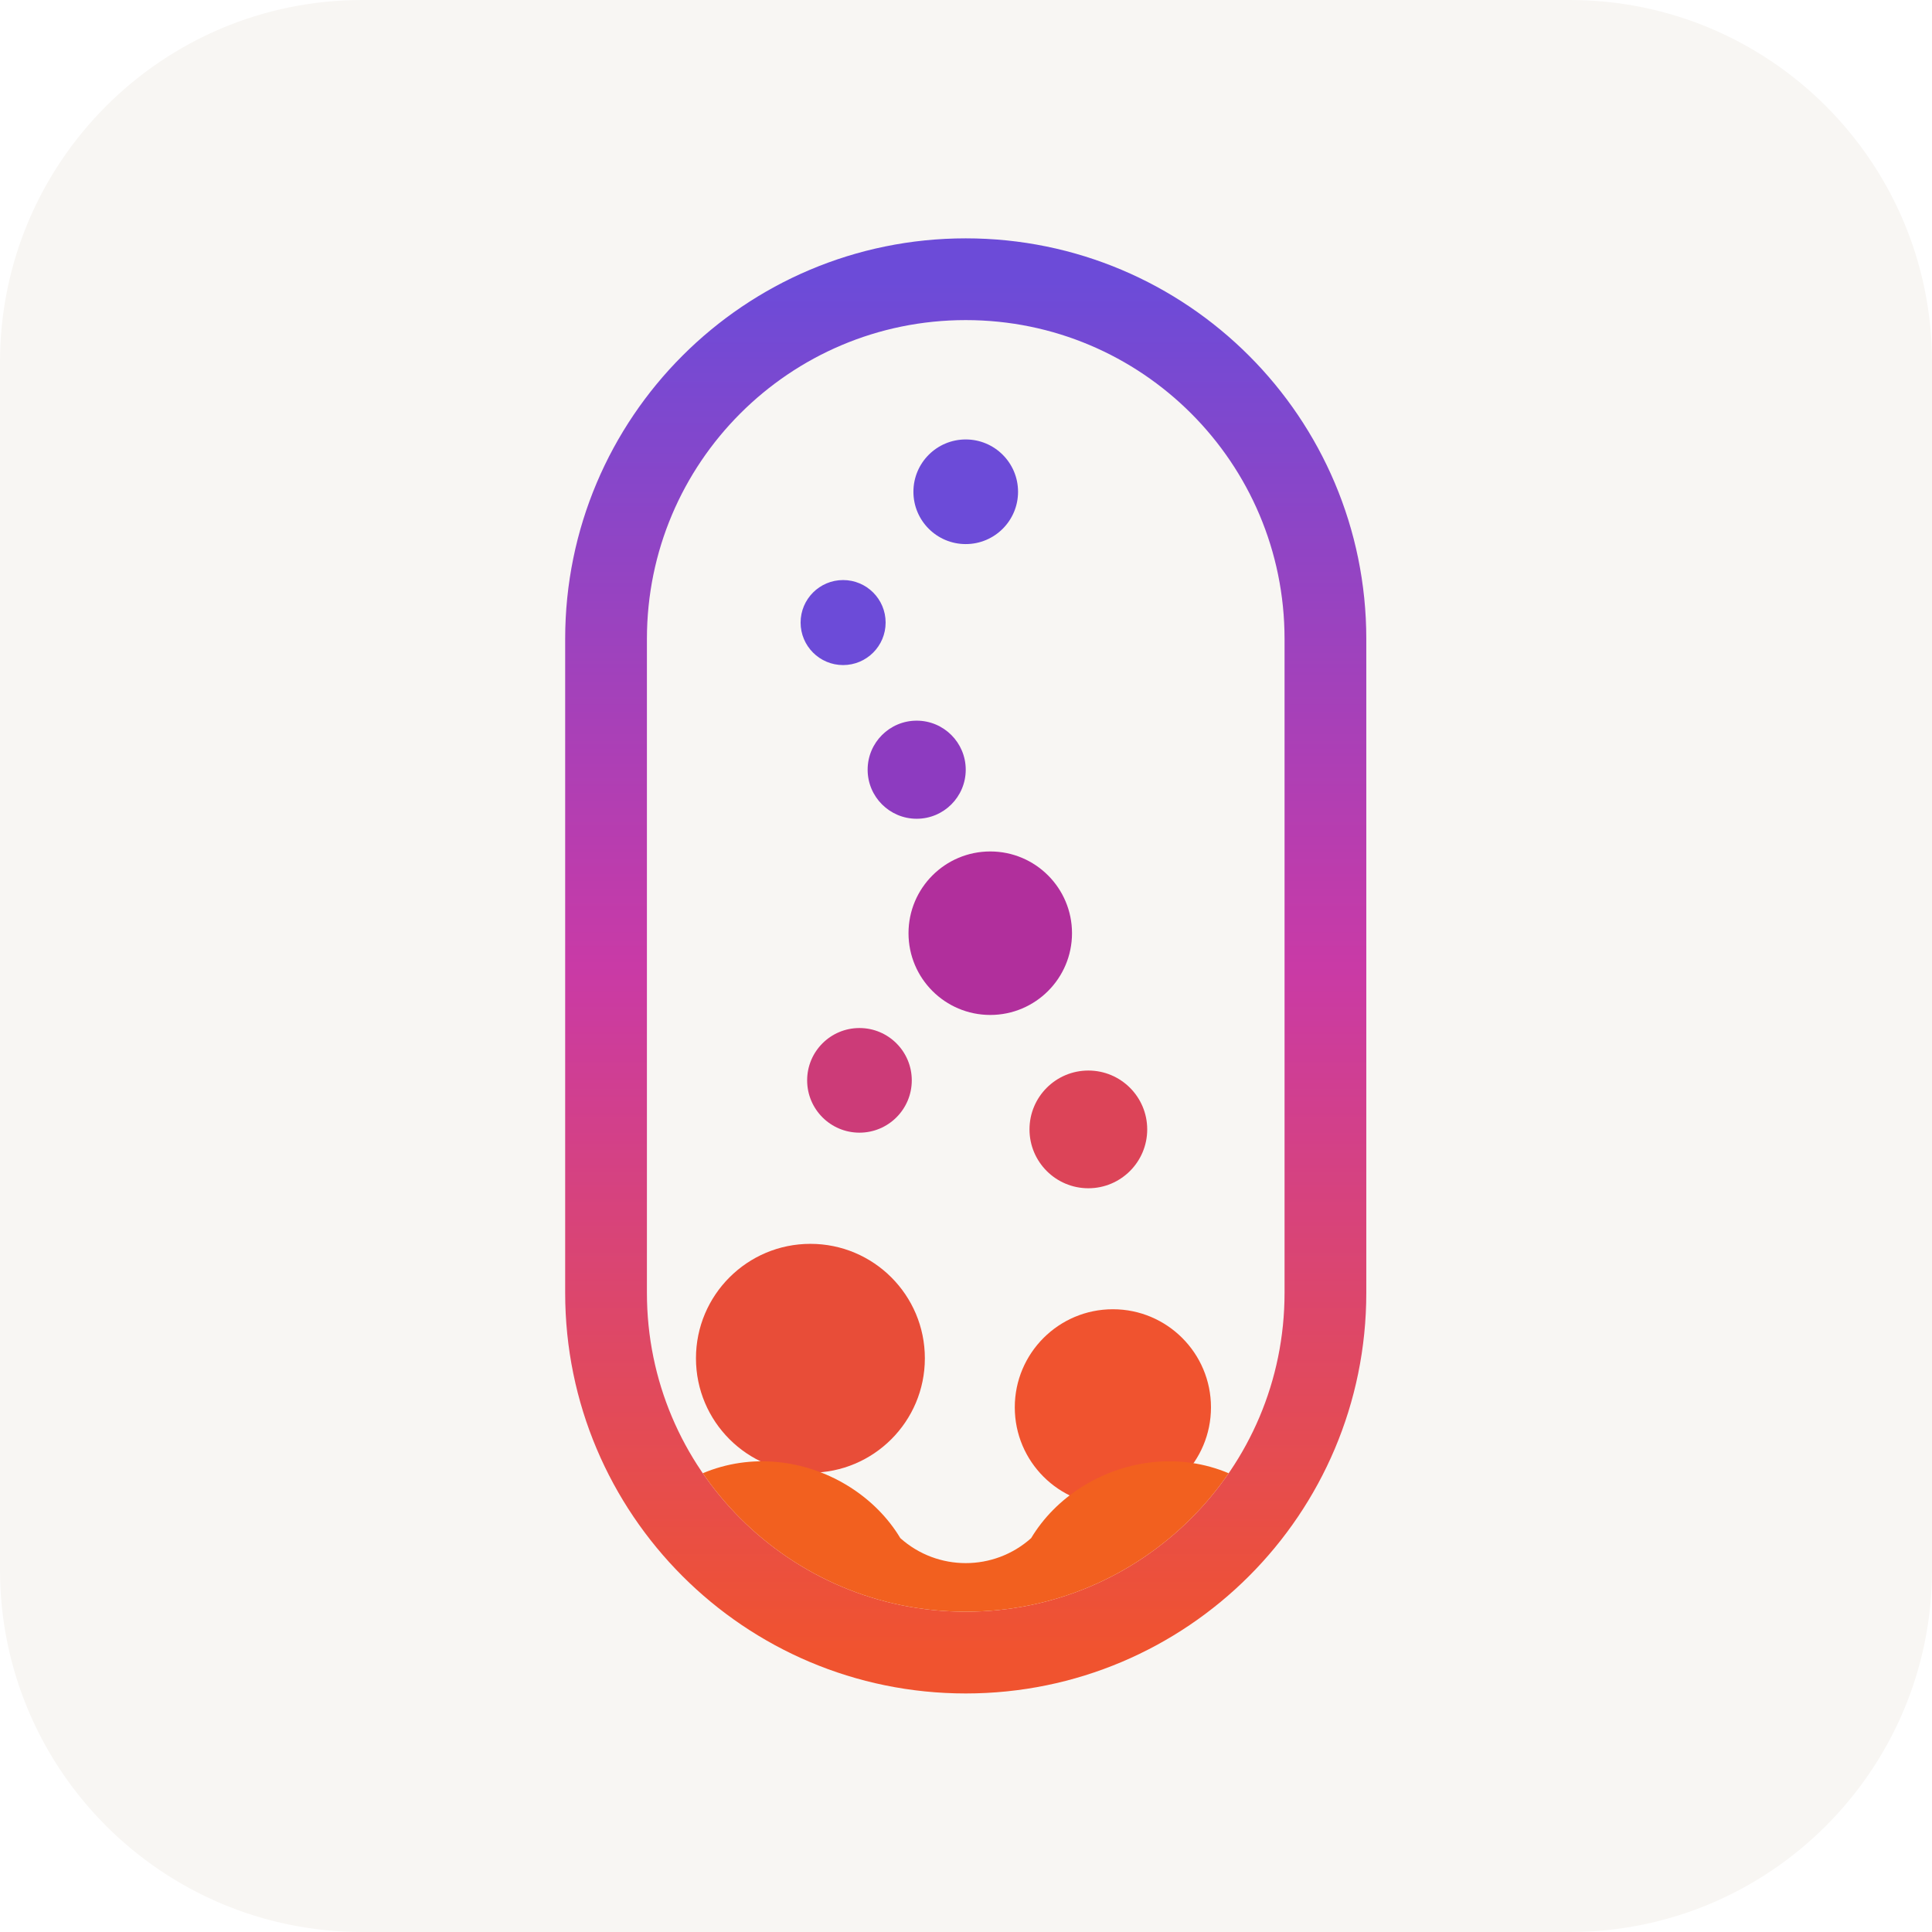
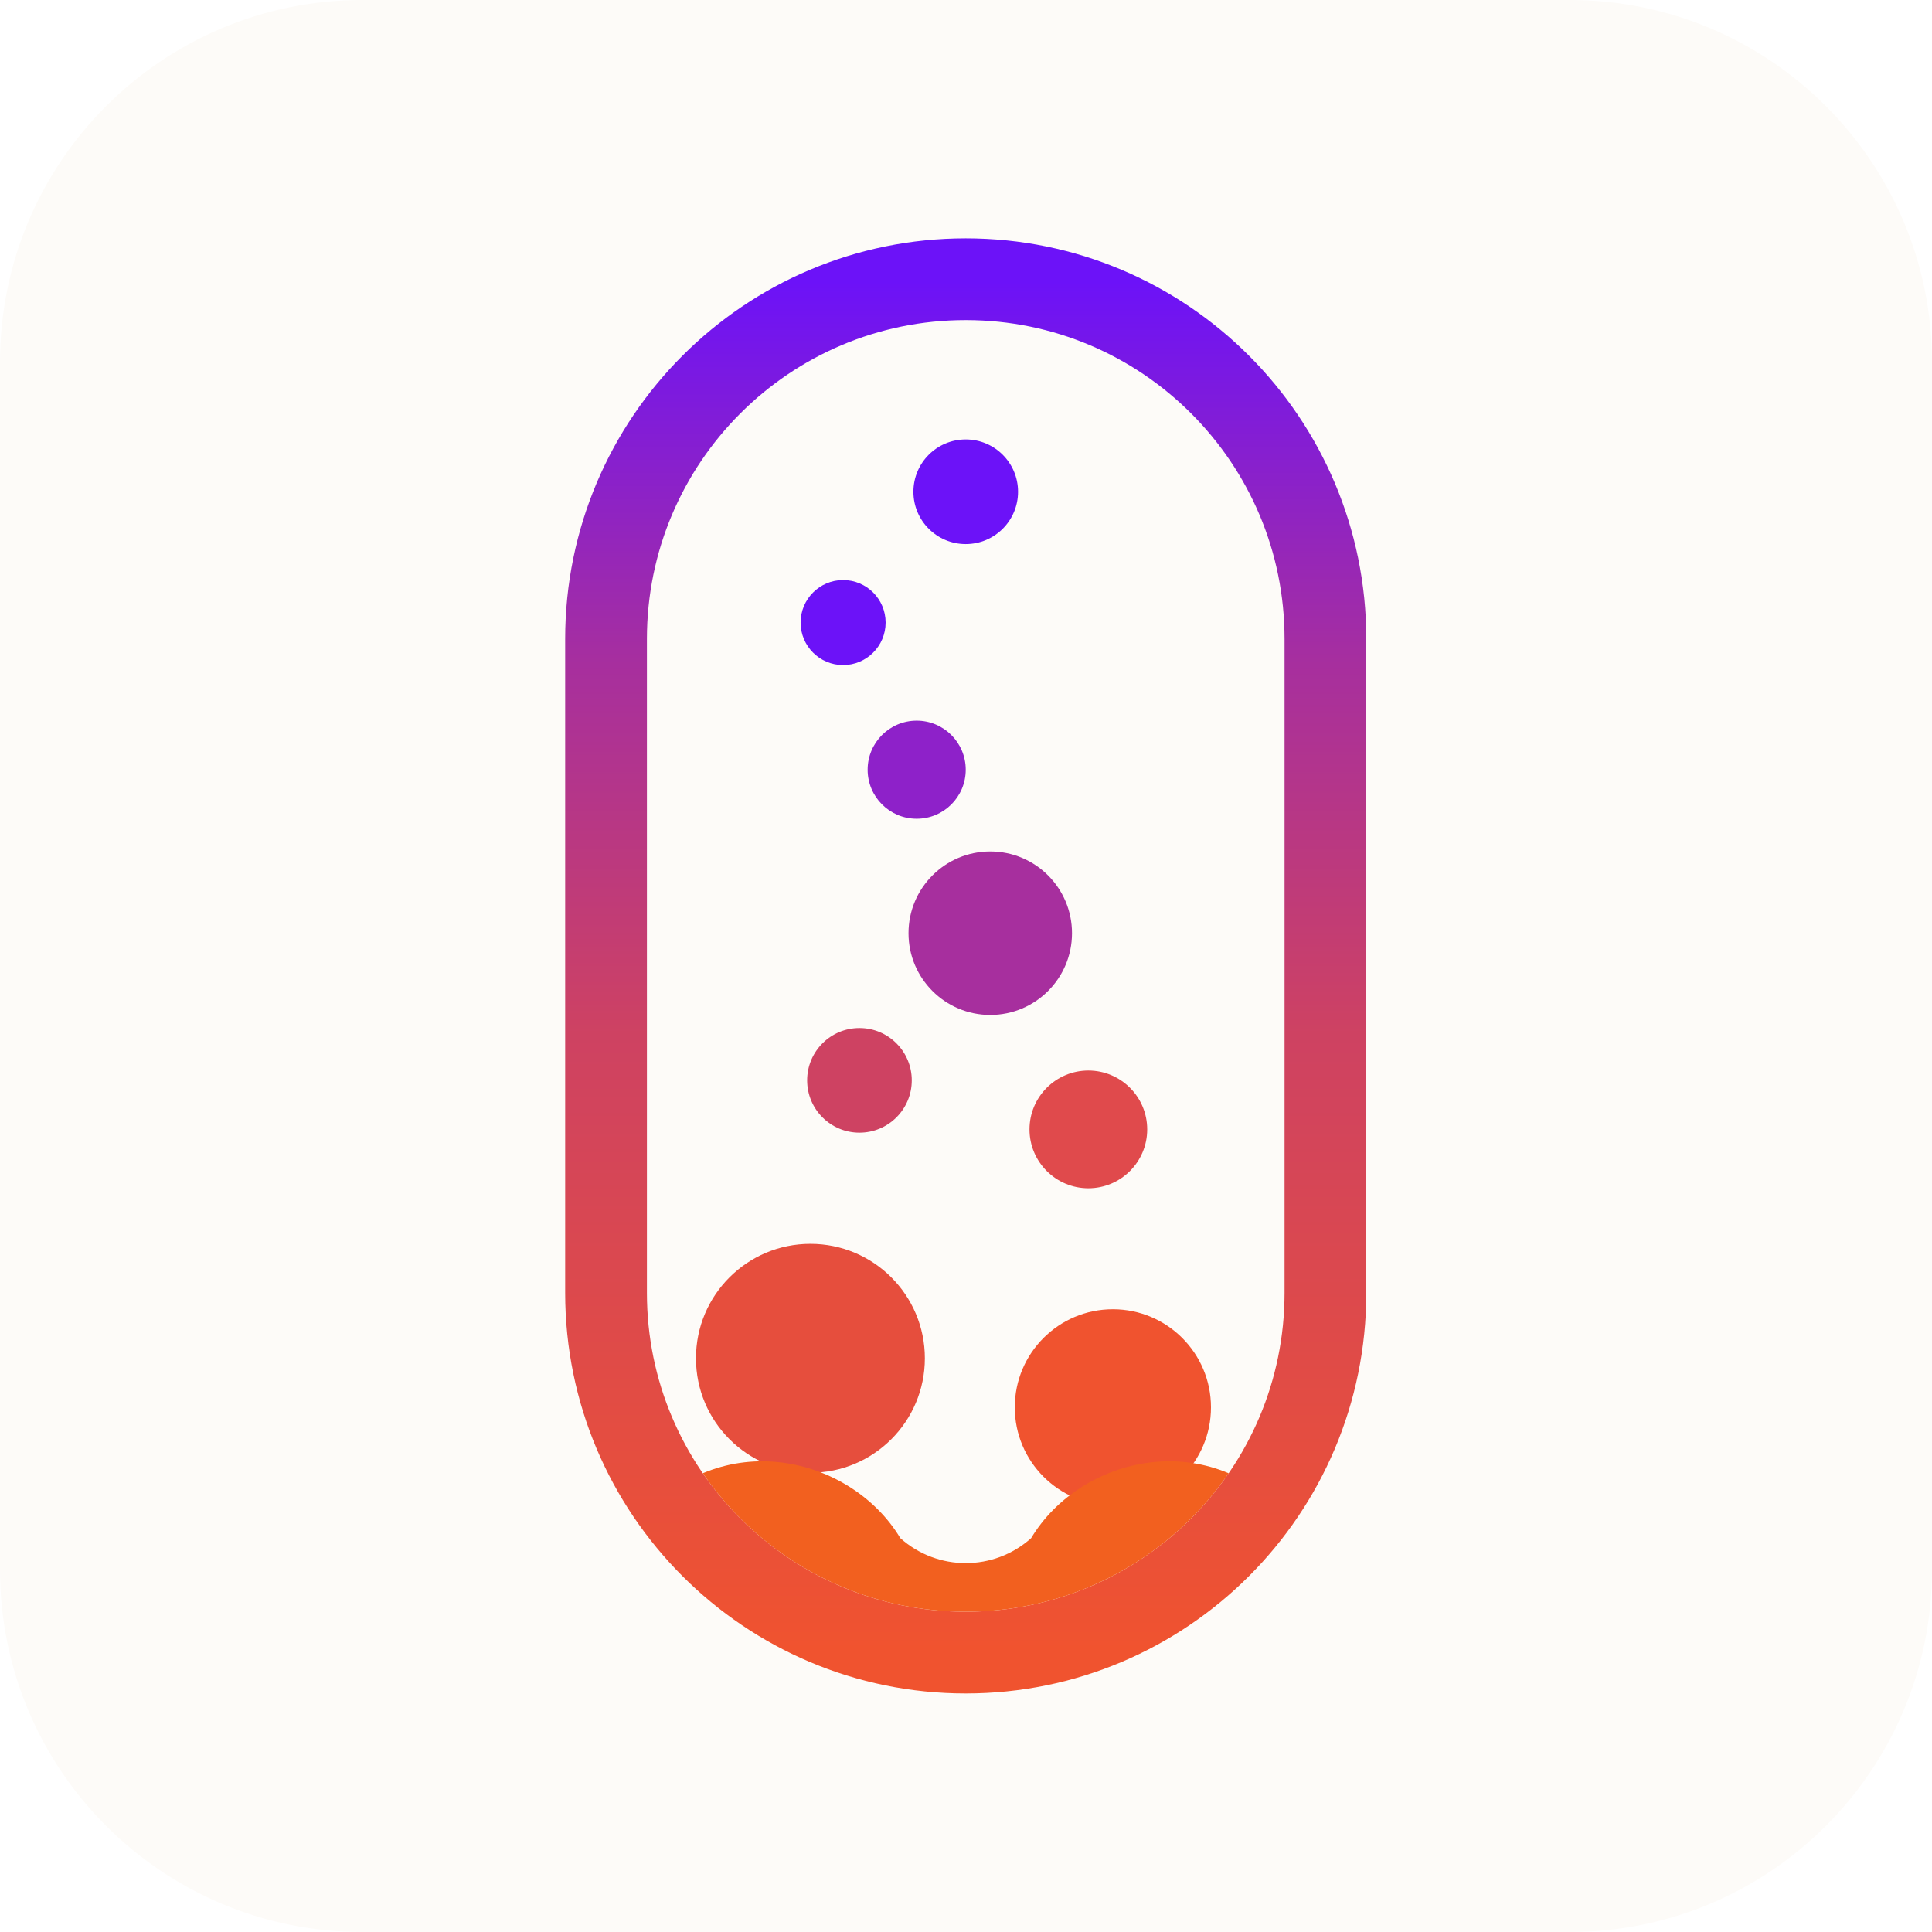
<svg xmlns="http://www.w3.org/2000/svg" viewBox="0 0 32 32">
  <defs>
    <linearGradient id="cap" x1="0" y1="0" x2="0" y2="1">
-       <stop offset="0" stop-color="#6C4BD8" />
-       <stop offset="0.5" stop-color="#C93AA6" />
+       <stop offset="0" stop-color="#6C12F8" />
+       <stop offset="0.28" stop-color="#A72F9E" />
+       <stop offset="0.55" stop-color="#CE4262" />
      <stop offset="1" stop-color="#F0532F" />
    </linearGradient>
    <clipPath id="inner">
      <rect x="12.5" y="8.5" width="39" height="79" rx="19.5" />
    </clipPath>
  </defs>
-   <rect width="32" height="32" rx="6" fill="#F8F6F3" />
+   <rect width="32" height="32" rx="6" fill="#FDFBF8" />
  <g transform="translate(7.33 3) scale(0.2708)">
    <rect x="10" y="6" width="44" height="84" rx="22" fill="none" stroke="url(#cap)" stroke-width="5" />
-     <circle cx="32" cy="19" r="3.2" fill="#6C4BD8" />
-     <circle cx="24.5" cy="27" r="2.6" fill="#6C4BD8" />
-     <circle cx="29" cy="36" r="3" fill="#8D3BC0" />
-     <circle cx="33.5" cy="46" r="5" fill="#B12F9C" />
-     <circle cx="25.5" cy="55" r="3.2" fill="#CC3B78" />
-     <circle cx="39.5" cy="58" r="3.6" fill="#DC4458" />
+     <circle cx="32" cy="19" r="3.2" fill="#6C12F8" />
+     <circle cx="24.5" cy="27" r="2.6" fill="#6C12F8" />
+     <circle cx="29" cy="36" r="3" fill="#8E21C9" />
+     <circle cx="33.5" cy="46" r="5" fill="#A72F9E" />
+     <circle cx="25.5" cy="55" r="3.2" fill="#CE4262" />
+     <circle cx="39.5" cy="58" r="3.6" fill="#E04A4C" />
    <g clip-path="url(#inner)">
-       <circle cx="22.5" cy="72" r="7" fill="#E84D38" />
+       <circle cx="22.5" cy="72" r="7" fill="#E64E3D" />
      <circle cx="41" cy="75" r="6" fill="#F0532F" />
      <path d="M12 82 C17 76 25 78 28 83 A6 6 0 0 0 36 83 C39 78 47 76 52 82 L52 92 L12 92 Z" fill="#F2601F" />
    </g>
  </g>
</svg>
